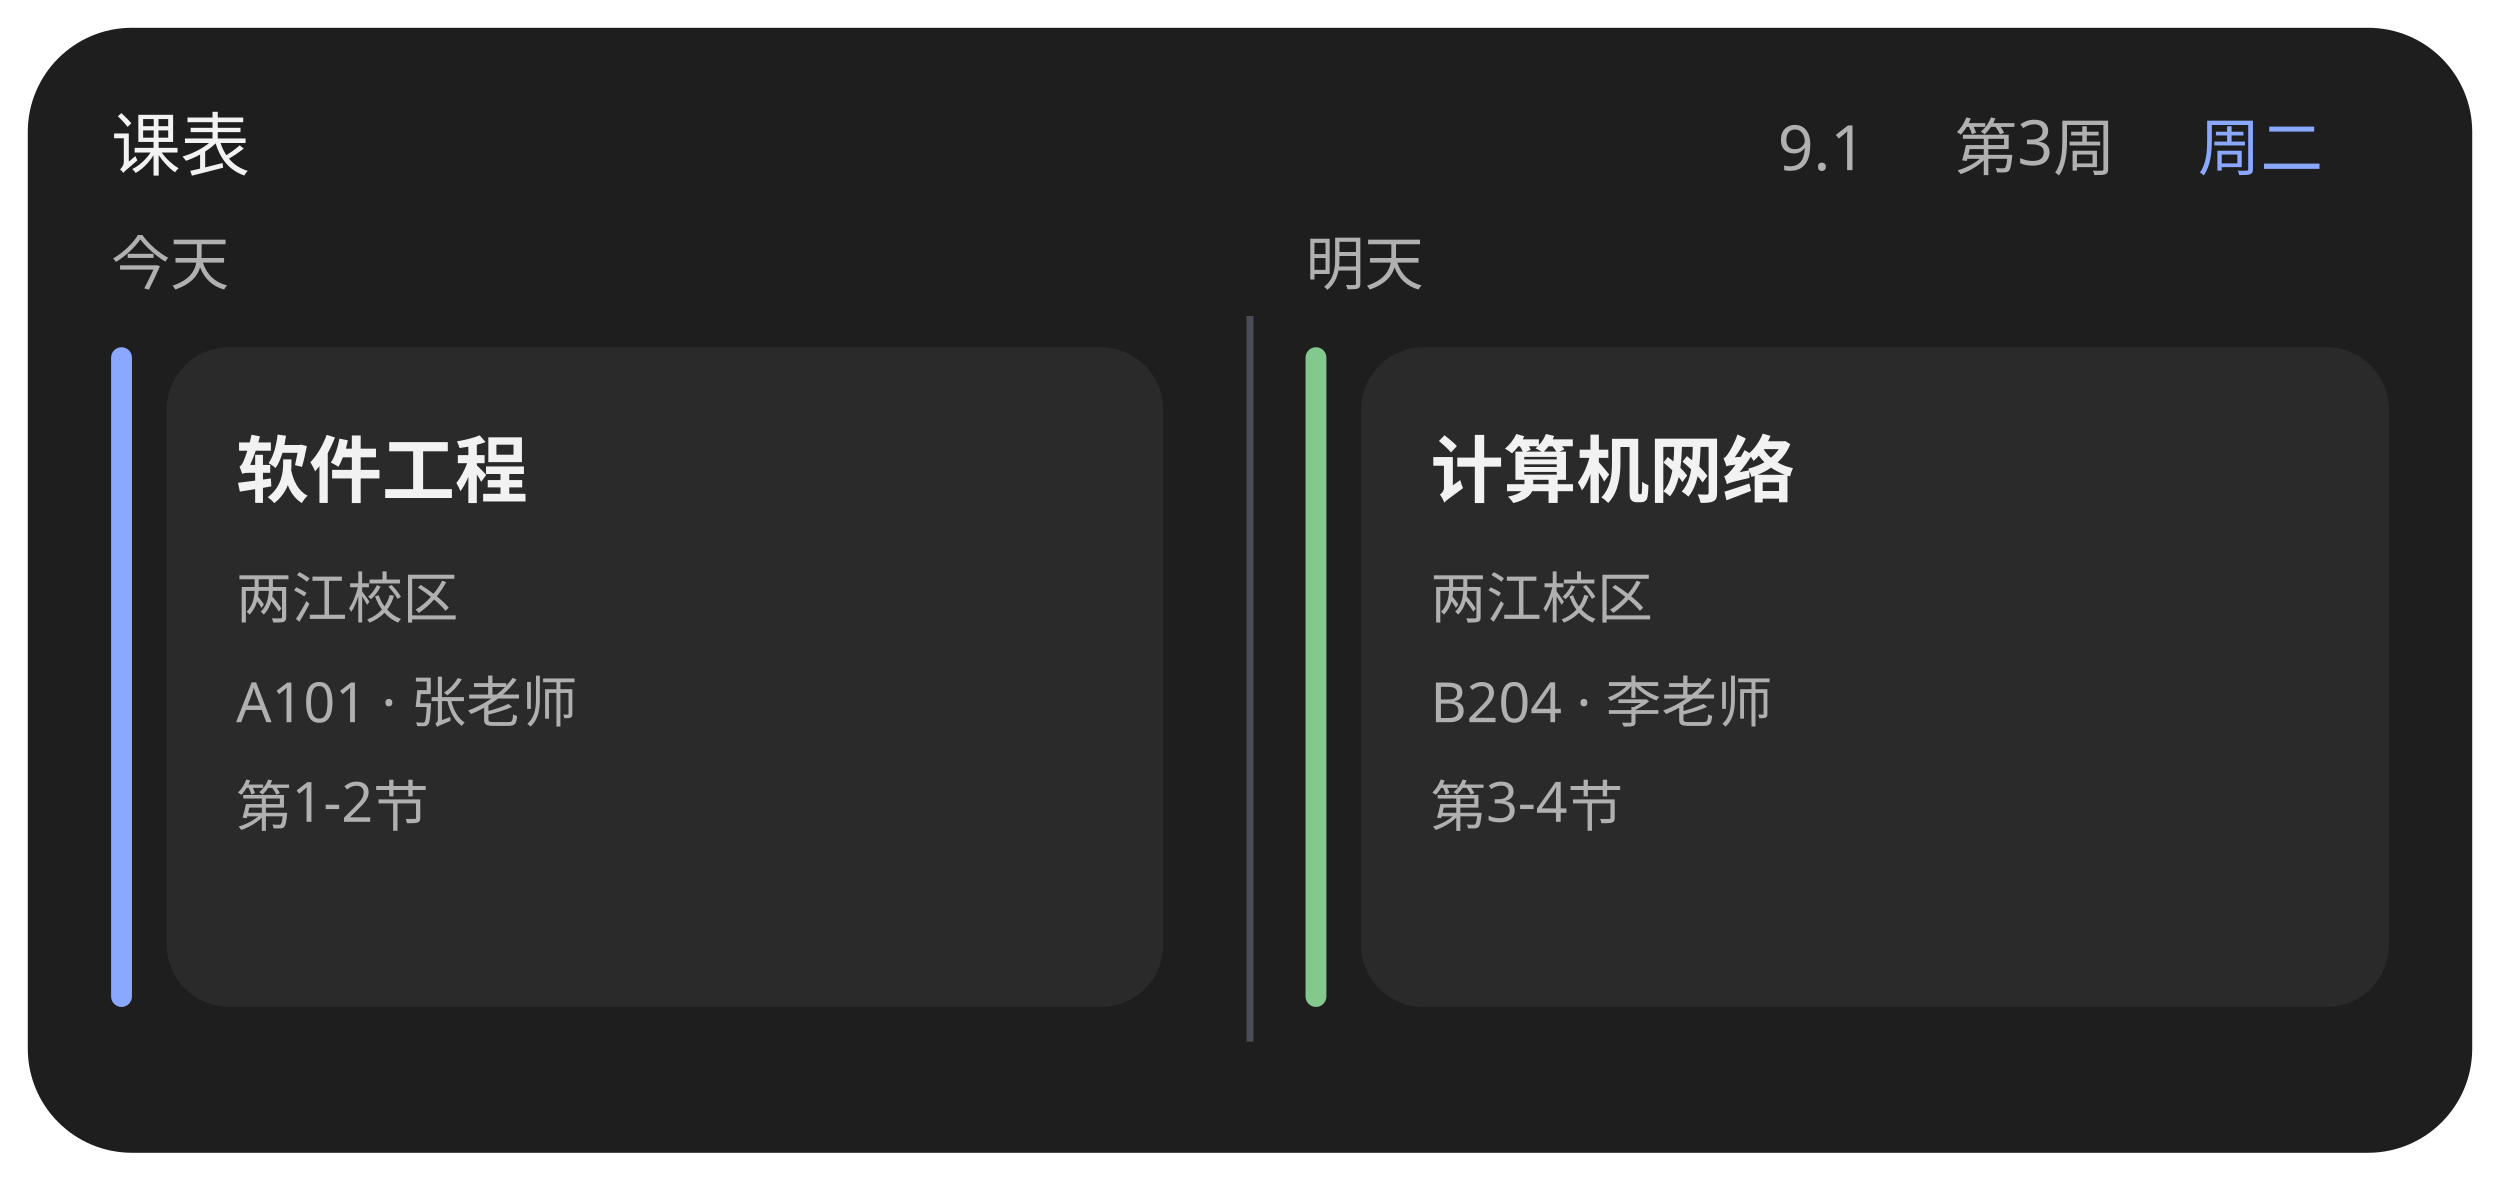
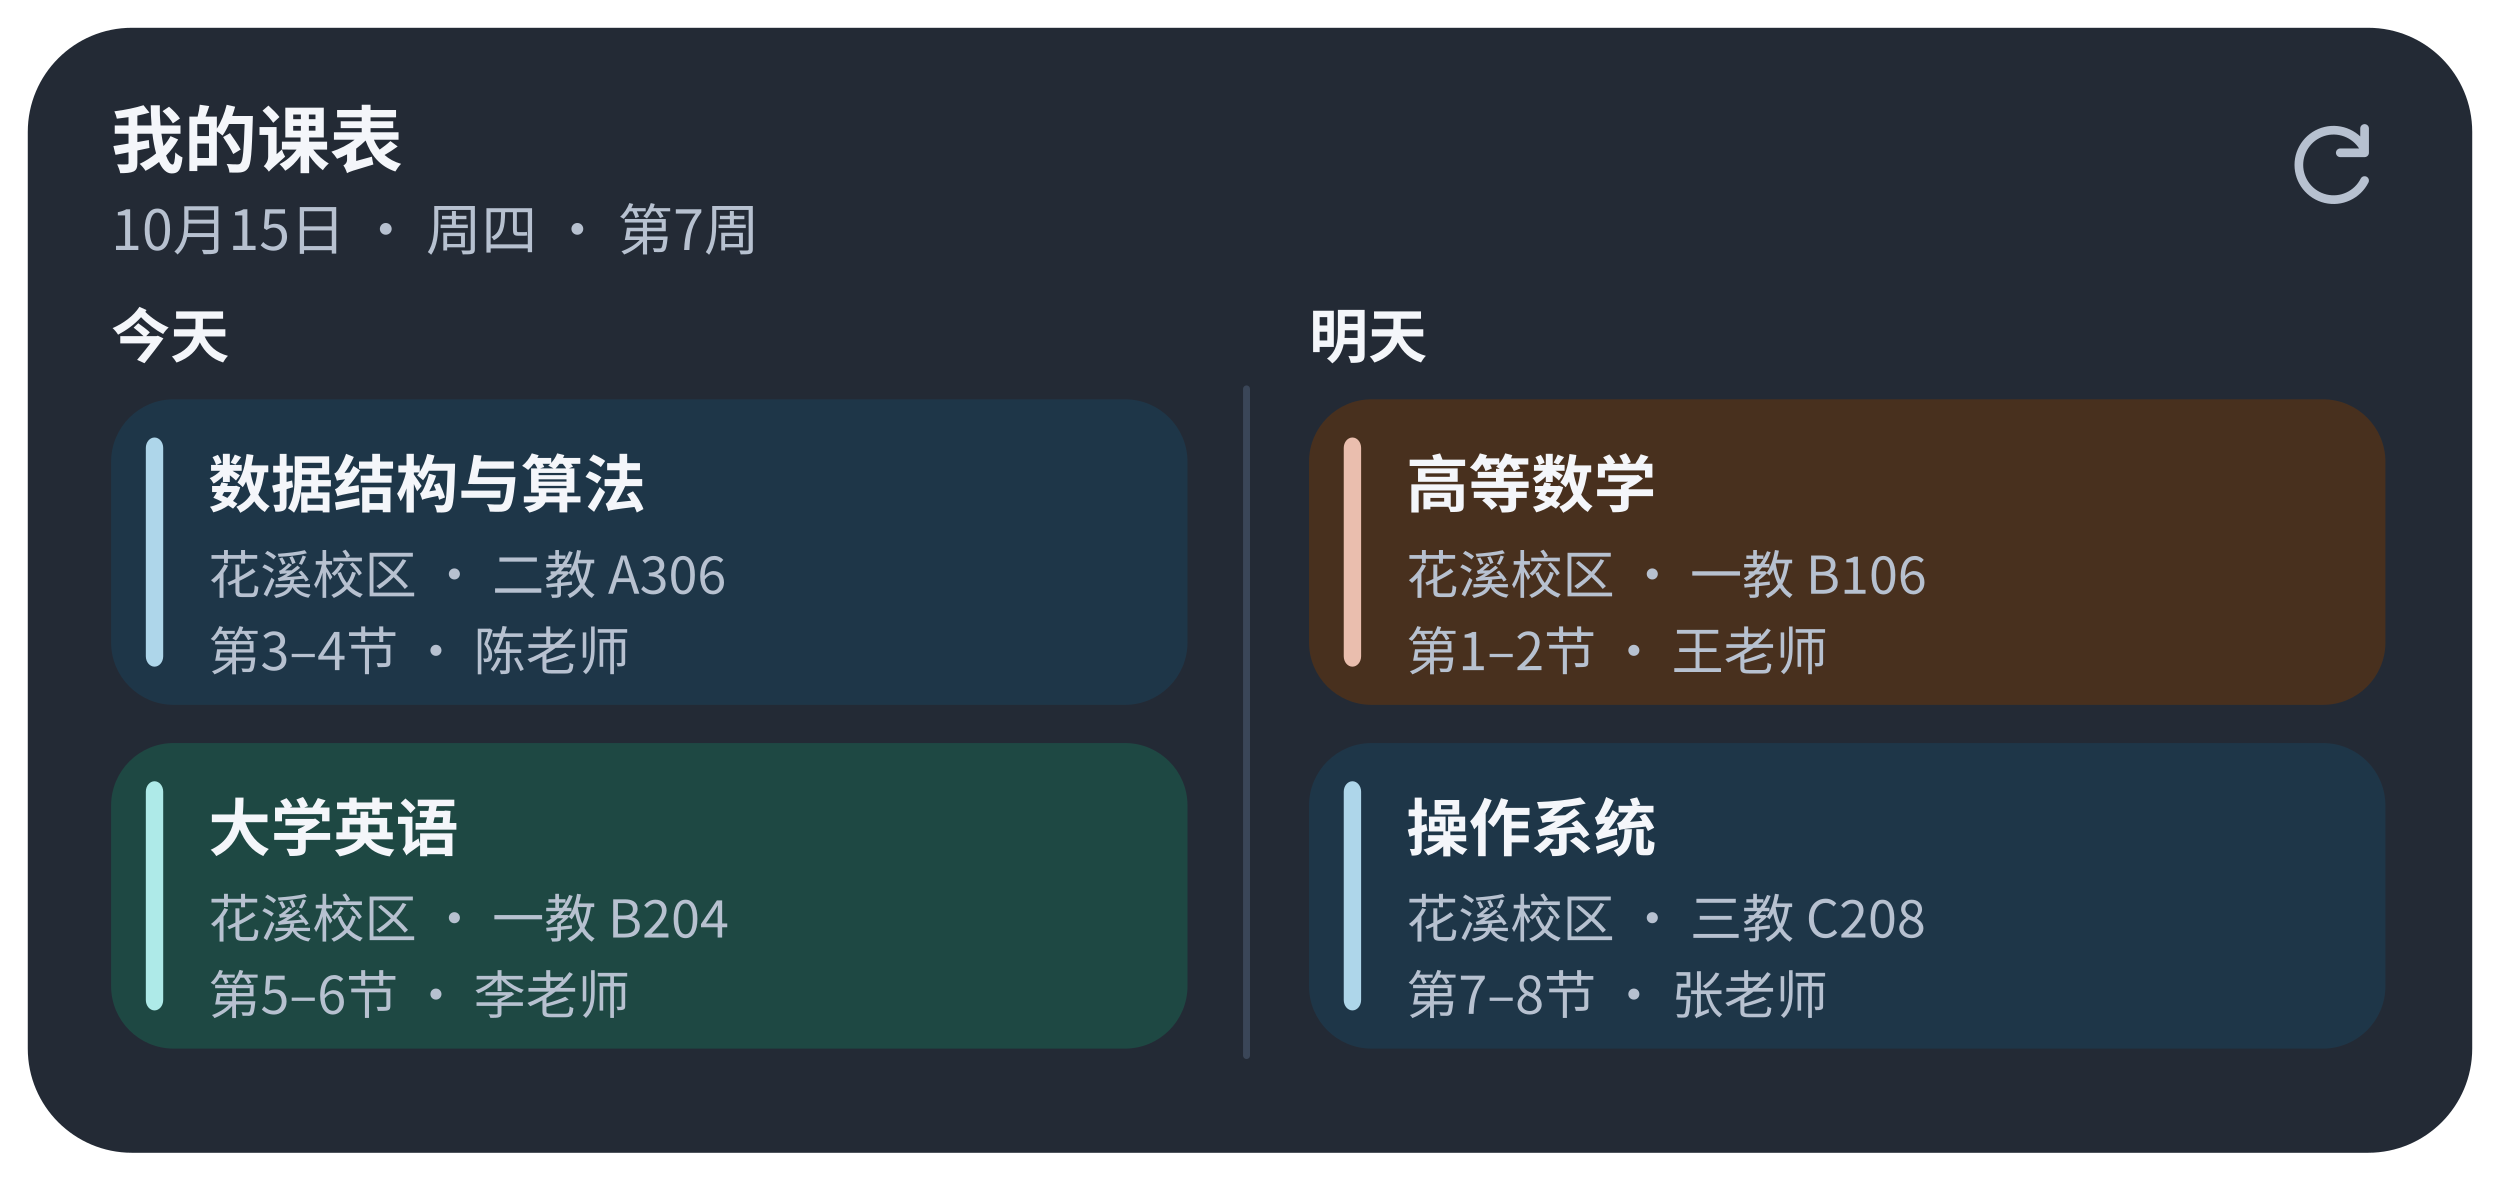
<svg xmlns="http://www.w3.org/2000/svg" width="720" height="340" viewBox="0 0 720 340">
-   <rect x="8" y="8" width="704" height="324" rx="30" fill="#1E1E1E" />
-   <text x="32" y="49" fill="#F2F2F2" font-family="Microsoft YaHei, sans-serif" font-size="20">课表</text>
-   <text x="512" y="49" fill="#B0B0B0" font-family="Microsoft YaHei, sans-serif" font-size="18">9.1</text>
-   <text x="563" y="49" fill="#B0B0B0" font-family="Microsoft YaHei, sans-serif" font-size="18">第3周</text>
-   <text x="633" y="49" fill="#8AA8FF" font-family="Microsoft YaHei, sans-serif" font-size="18">周二</text>
-   <text x="32" y="82" fill="#B0B0B0" font-family="Microsoft YaHei, sans-serif" font-size="17">今天</text>
-   <text x="376" y="82" fill="#B0B0B0" font-family="Microsoft YaHei, sans-serif" font-size="17">明天</text>
-   <rect x="359" y="91" width="2" height="209" fill="#4A4D56" />
-   <rect x="32" y="100" width="6" height="190" rx="3" fill="#8AA8FF" />
-   <rect x="48" y="100" width="287" height="190" rx="18" fill="#2A2A2A" />
-   <text x="68" y="143" fill="#F2F2F2" font-family="Microsoft YaHei, sans-serif" font-size="21" font-weight="600">软件工程</text>
-   <text x="68" y="178" fill="#B0B0B0" font-family="Microsoft YaHei, sans-serif" font-size="16">两江校区</text>
-   <text x="68" y="208" fill="#B0B0B0" font-family="Microsoft YaHei, sans-serif" font-size="16">A101 · 张老师</text>
-   <text x="68" y="238" fill="#B0B0B0" font-family="Microsoft YaHei, sans-serif" font-size="16">第1-2节</text>
-   <rect x="376" y="100" width="6" height="190" rx="3" fill="#83C98E" />
-   <rect x="392" y="100" width="296" height="190" rx="18" fill="#2A2A2A" />
-   <text x="412" y="143" fill="#F2F2F2" font-family="Microsoft YaHei, sans-serif" font-size="21" font-weight="600">计算机网络</text>
-   <text x="412" y="178" fill="#B0B0B0" font-family="Microsoft YaHei, sans-serif" font-size="16">两江校区</text>
-   <text x="412" y="208" fill="#B0B0B0" font-family="Microsoft YaHei, sans-serif" font-size="16">B204 · 李老师</text>
-   <text x="412" y="238" fill="#B0B0B0" font-family="Microsoft YaHei, sans-serif" font-size="16">第3-4节</text>
+   <rect x="8" y="8" width="704" height="324" rx="30" fill="#232A35" />
+   <text x="32" y="48" fill="#F4F6FA" font-family="Microsoft YaHei, Noto Sans CJK SC, sans-serif" font-size="21" font-weight="600">我的课表</text>
+   <text x="32" y="72" fill="#B7C1D0" font-family="Microsoft YaHei, Noto Sans CJK SC, sans-serif" font-size="16" font-weight="400">10月15日 · 周四 · 第7周</text>
+   <path d="M681 43 A10 10 0 1 0 681 52 M681 37 v7 h-7" fill="none" stroke="#B7C1D0" stroke-width="2.5" stroke-linecap="round" stroke-linejoin="round" />
+   <text x="32" y="103" fill="#F4F6FA" font-family="Microsoft YaHei, Noto Sans CJK SC, sans-serif" font-size="17" font-weight="600">今天</text>
+   <text x="377" y="103" fill="#F4F6FA" font-family="Microsoft YaHei, Noto Sans CJK SC, sans-serif" font-size="17" font-weight="600">明天</text>
+   <rect x="358" y="111" width="2" height="194" rx="1" fill="#3A4658" />
+   <rect x="32" y="115" width="310" height="88" rx="18" fill="#1E3648" />
+   <rect x="42" y="126" width="5" height="66" rx="3" fill="#AED6EA" />
+   <text x="60" y="146" fill="#F4F6FA" font-family="Microsoft YaHei, Noto Sans CJK SC, sans-serif" font-size="18" font-weight="600">数据结构与算法</text>
+   <text x="60" y="171" fill="#B7C1D0" font-family="Microsoft YaHei, Noto Sans CJK SC, sans-serif" font-size="15" font-weight="400">花溪校区 · 二教 A306</text>
+   <text x="60" y="193" fill="#B7C1D0" font-family="Microsoft YaHei, Noto Sans CJK SC, sans-serif" font-size="15" font-weight="400">第3–4节 · 陈老师</text>
+   <rect x="32" y="214" width="310" height="88" rx="18" fill="#1E4843" />
+   <rect x="42" y="225" width="5" height="66" rx="3" fill="#AEEAE8" />
+   <text x="60" y="245" fill="#F4F6FA" font-family="Microsoft YaHei, Noto Sans CJK SC, sans-serif" font-size="18" font-weight="600">大学英语</text>
+   <text x="60" y="270" fill="#B7C1D0" font-family="Microsoft YaHei, Noto Sans CJK SC, sans-serif" font-size="15" font-weight="400">花溪校区 · 一教 B204</text>
+   <text x="60" y="292" fill="#B7C1D0" font-family="Microsoft YaHei, Noto Sans CJK SC, sans-serif" font-size="15" font-weight="400">第5–6节 · 李老师</text>
+   <rect x="377" y="115" width="310" height="88" rx="18" fill="#48301E" />
+   <rect x="387" y="126" width="5" height="66" rx="3" fill="#EABEAE" />
+   <text x="405" y="146" fill="#F4F6FA" font-family="Microsoft YaHei, Noto Sans CJK SC, sans-serif" font-size="18" font-weight="600">高等数学</text>
+   <text x="405" y="171" fill="#B7C1D0" font-family="Microsoft YaHei, Noto Sans CJK SC, sans-serif" font-size="15" font-weight="400">花溪校区 · 一教 B106</text>
+   <text x="405" y="193" fill="#B7C1D0" font-family="Microsoft YaHei, Noto Sans CJK SC, sans-serif" font-size="15" font-weight="400">第1–2节 · 王老师</text>
+   <rect x="377" y="214" width="310" height="88" rx="18" fill="#1E3648" />
+   <rect x="387" y="225" width="5" height="66" rx="3" fill="#AED6EA" />
+   <text x="405" y="245" fill="#F4F6FA" font-family="Microsoft YaHei, Noto Sans CJK SC, sans-serif" font-size="18" font-weight="600">操作系统</text>
+   <text x="405" y="270" fill="#B7C1D0" font-family="Microsoft YaHei, Noto Sans CJK SC, sans-serif" font-size="15" font-weight="400">花溪校区 · 三教 C208</text>
+   <text x="405" y="292" fill="#B7C1D0" font-family="Microsoft YaHei, Noto Sans CJK SC, sans-serif" font-size="15" font-weight="400">第7–8节 · 张老师</text>
</svg>
